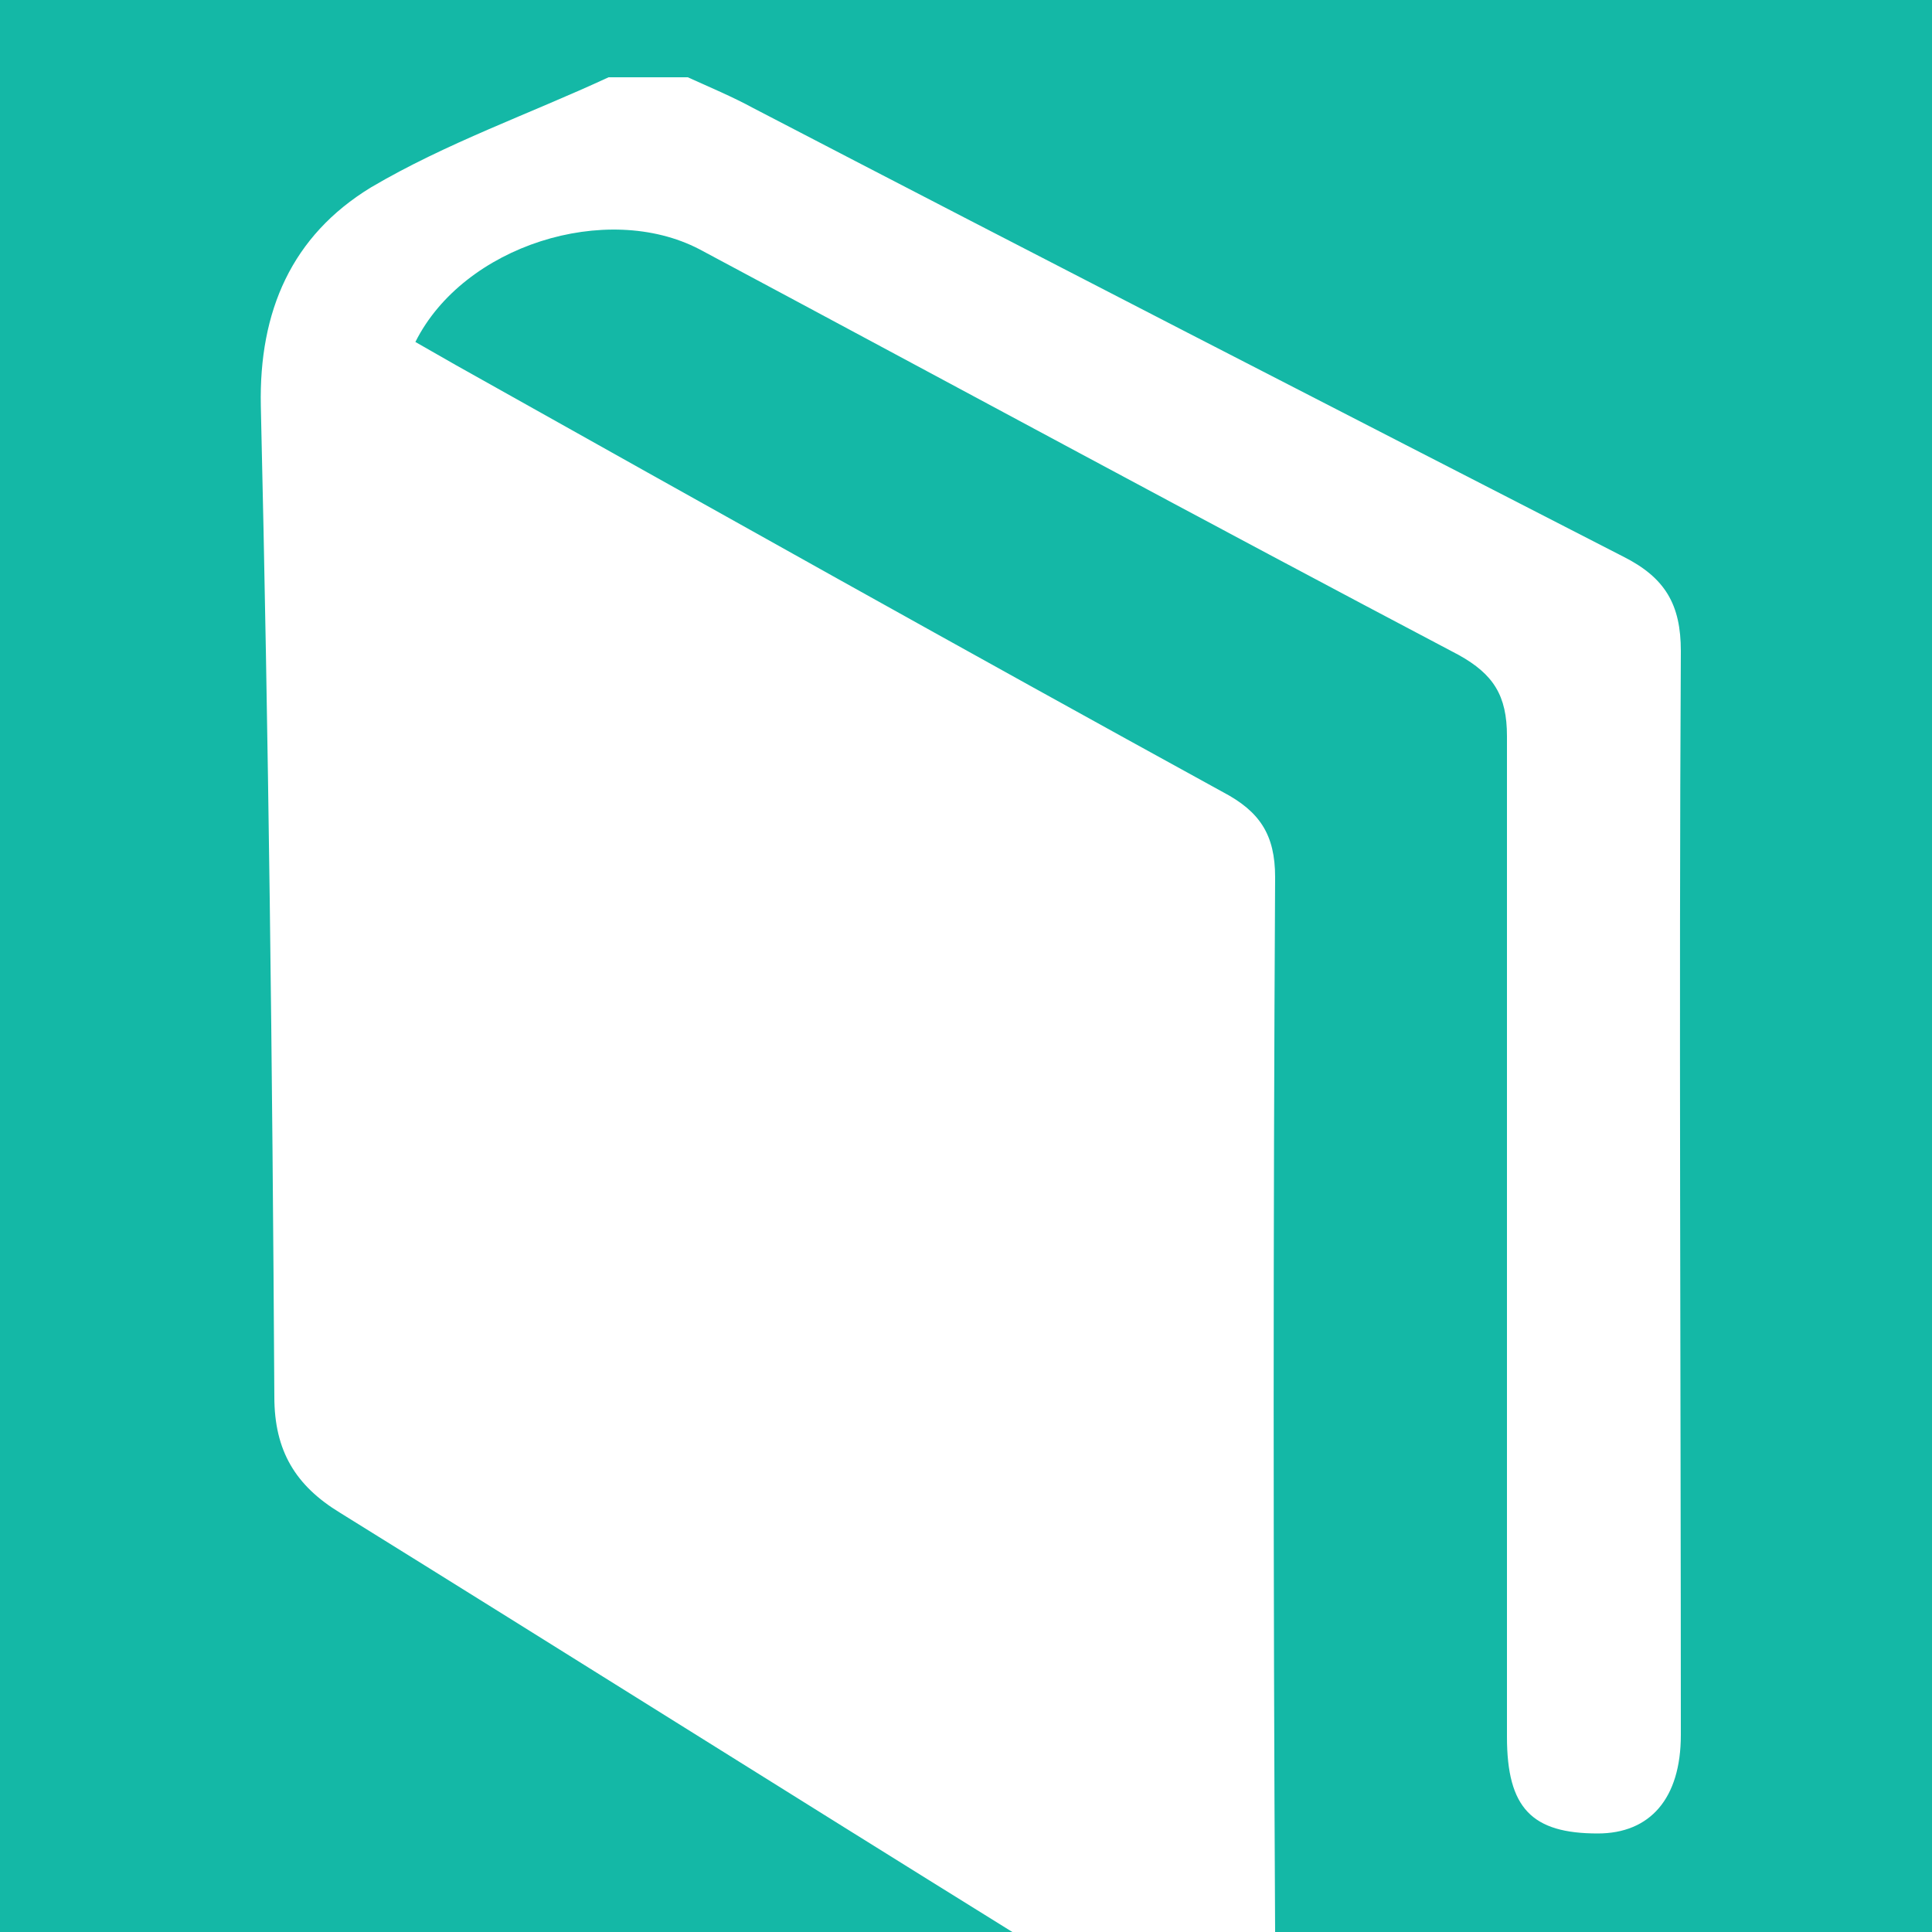
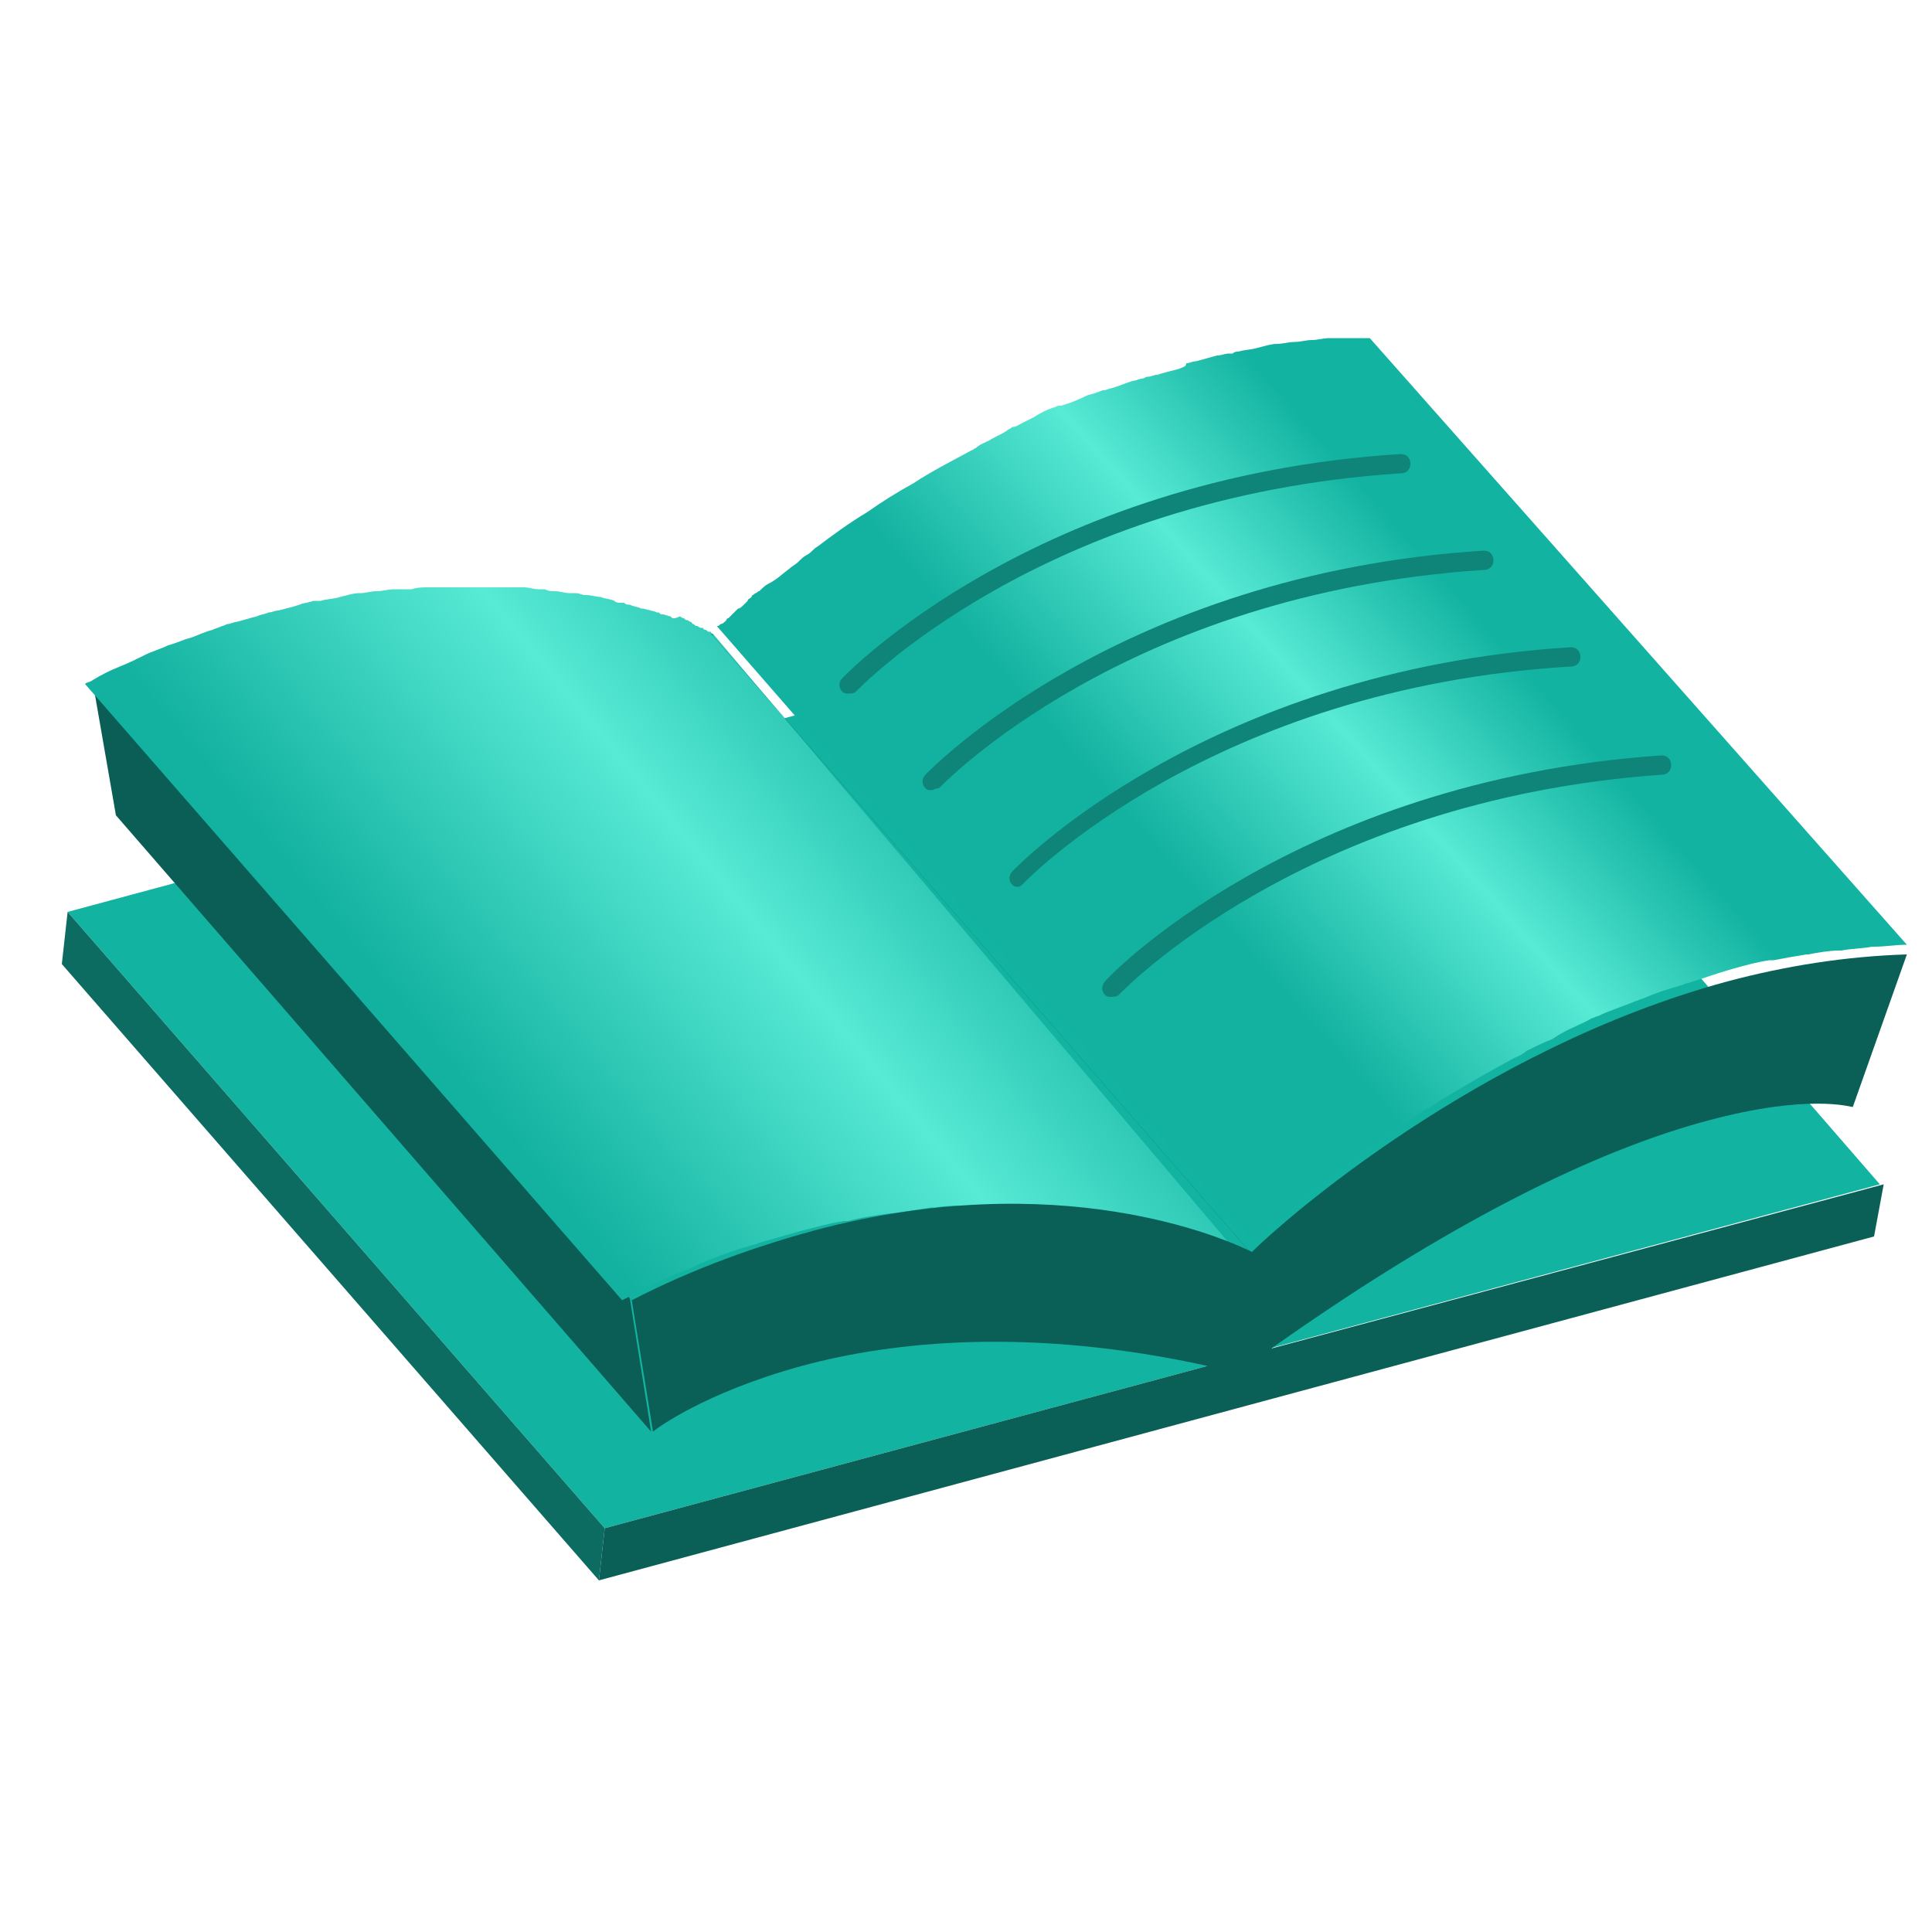
<svg xmlns="http://www.w3.org/2000/svg" version="1.1" id="Layer_1" x="0px" y="0px" viewBox="0 0 100 100" style="enable-background:new 0 0 100 100;" xml:space="preserve">
  <style type="text/css">
- 	.st0{fill:#14b8a6;}
+ 	.st0{enable-background:new    ;}
+ 	.st1{fill:#13B3A1;}
+ 	.st2{fill:url(#SVGID_1_);}
+ 	.st3{fill:#0C6C61;}
+ 	.st4{fill:#0A5E55;}
+ 	.st5{fill:url(#SVGID_2_);}
+ 	.st6{fill:#0D796D;}
+ 	.st7{fill:#0A6057;}
+ 	.st8{fill:#0E8578;}
</style>
-   <path class="st0" d="M0,0v100h52.4c-11.6-7.2-23.2-14.5-34.8-21.7c-2.3-1.4-3.4-3.2-3.4-6c-0.1-17.1-0.3-34.2-0.7-51.3  c-0.1-4.9,1.6-8.8,5.7-11.3c3.9-2.3,8.2-3.8,12.3-5.7c1.4,0,2.7,0,4.1,0c1.1,0.5,2.3,1,3.4,1.6C54,13.4,69,21.1,84,28.8  c2.2,1.1,3,2.5,3,4.9c-0.1,18.7,0,37.4,0,56.1c0,3.3-1.6,5.1-4.3,5.1c-3.4,0-4.7-1.3-4.7-5c0-17.3,0-34.5,0-51.8  c0-2.1-0.7-3.2-2.5-4.2C62.4,27,49.3,19.9,36.2,12.9c-4.8-2.5-12.2-0.2-14.7,4.8c0.7,0.4,1.4,0.8,2.1,1.2C36.8,26.3,50,33.7,63.3,41  c1.9,1,2.7,2.2,2.7,4.4c-0.1,18.2-0.1,36.4,0,54.6H100V0H0z" />
+   <g>
+     <g>
+       <g class="st0">
+         <g>
+           <polygon class="st1" points="65.7,69.8 37.9,37.9 69.6,29.4 97.3,61.3     " />
+         </g>
+         <linearGradient id="SVGID_1_" gradientUnits="userSpaceOnUse" x1="61.369" y1="46.791" x2="77.579" y2="32.488">
+           <stop offset="3.445087e-02" style="stop-color:#13B1A0" />
+           <stop offset="0.558" style="stop-color:#57EAD5" />
+           <stop offset="0.98" style="stop-color:#13B3A1" />
+         </linearGradient>
+         <path class="st2" d="M70.9,17.5c-0.1,0-0.2,0-0.4,0c-0.3,0-0.5,0-0.8,0c-0.2,0-0.3,0-0.5,0c0,0-0.1,0-0.1,0c-0.1,0-0.2,0-0.3,0     c-0.3,0-0.6,0.1-0.9,0.1c-0.3,0-0.6,0.1-0.9,0.1c-0.3,0-0.6,0.1-0.9,0.1c-0.3,0-0.6,0.1-1,0.2c-0.3,0.1-0.7,0.1-1,0.2l0,0h0l0,0     c-0.1,0-0.2,0-0.3,0.1c-0.1,0-0.1,0-0.2,0c-0.2,0-0.4,0.1-0.6,0.1c-0.4,0.1-0.7,0.2-1.1,0.3c-0.2,0-0.3,0.1-0.5,0.1     C61.4,19,61.2,19,61,19.1c-0.4,0.1-0.8,0.2-1.1,0.3c-0.2,0-0.3,0.1-0.5,0.1c-0.1,0-0.2,0.1-0.3,0.1c-0.1,0-0.3,0.1-0.4,0.1     c-0.4,0.1-0.8,0.3-1.2,0.4c-0.1,0-0.2,0.1-0.4,0.1c-0.1,0-0.2,0.1-0.3,0.1c-0.2,0.1-0.4,0.1-0.6,0.2c-0.4,0.2-0.9,0.4-1.3,0.5     c0,0-0.1,0-0.1,0c-0.1,0-0.2,0.1-0.3,0.1c-0.3,0.1-0.7,0.3-1,0.5c-0.2,0.1-0.4,0.2-0.6,0.3c-0.2,0.1-0.3,0.2-0.5,0.2     c-0.1,0.1-0.2,0.1-0.3,0.2c-0.3,0.2-0.6,0.3-0.9,0.5c-0.2,0.1-0.5,0.2-0.7,0.4c-0.1,0-0.1,0.1-0.2,0.1c-1.1,0.6-2.1,1.1-3,1.7     c-0.9,0.5-1.7,1-2.4,1.5c-1,0.6-1.8,1.2-2.6,1.8c-0.2,0.1-0.3,0.3-0.5,0.4c-0.2,0.1-0.3,0.2-0.5,0.4c-0.1,0.1-0.3,0.2-0.4,0.3     c-0.4,0.3-0.7,0.6-1.1,0.8c-0.2,0.1-0.3,0.2-0.5,0.4c-0.1,0-0.1,0.1-0.2,0.1c-0.1,0.1-0.2,0.1-0.2,0.2c-0.1,0.1-0.2,0.1-0.2,0.2     c-0.1,0.1-0.1,0.1-0.2,0.2c-0.1,0.1-0.2,0.2-0.3,0.2c0,0-0.1,0.1-0.1,0.1c-0.1,0.1-0.2,0.2-0.3,0.3c0,0-0.1,0.1-0.1,0.1     c-0.1,0-0.1,0.1-0.1,0.1c-0.1,0.1-0.2,0.2-0.3,0.2c0,0,0,0,0,0c-0.1,0.1-0.1,0.1-0.2,0.1l27.8,31.9c0.1,0,0.1-0.1,0.2-0.2     c0.1-0.1,0.2-0.2,0.3-0.3c0,0,0.1-0.1,0.1-0.1c0.1-0.1,0.3-0.3,0.5-0.4c0.1-0.1,0.2-0.2,0.3-0.2c0.1-0.1,0.2-0.2,0.3-0.3     c0.1-0.1,0.2-0.2,0.4-0.3c0.1-0.1,0.2-0.2,0.3-0.3c0.1-0.1,0.3-0.2,0.4-0.4c0.3-0.2,0.5-0.4,0.8-0.6c0.1-0.1,0.3-0.2,0.4-0.3     c0.2-0.2,0.5-0.4,0.8-0.6c0.2-0.1,0.3-0.3,0.5-0.4c0,0,0.1,0,0.1-0.1c0.5-0.4,1-0.7,1.6-1.1c0.1-0.1,0.3-0.2,0.4-0.3     c1.8-1.2,3.8-2.4,6-3.6c0.2-0.1,0.5-0.2,0.7-0.4c0.4-0.2,0.8-0.4,1.3-0.6c0.2-0.1,0.3-0.2,0.5-0.3c0.5-0.3,1.1-0.5,1.6-0.8     c0.1,0,0.2-0.1,0.3-0.1c0.6-0.3,1.3-0.5,2-0.8c0.1,0,0.2-0.1,0.3-0.1c0.7-0.3,1.3-0.5,2-0.7c0.1,0,0.2-0.1,0.3-0.1     c0.7-0.2,1.5-0.5,2.2-0.7c0.7-0.2,1.4-0.4,2.1-0.5c0.1,0,0.1,0,0.2,0c0.5-0.1,1.1-0.2,1.7-0.3c0,0,0.1,0,0.1,0     c0.5-0.1,1.1-0.2,1.6-0.2c0,0,0.1,0,0.1,0c0.5-0.1,1.1-0.1,1.6-0.2c0,0,0.1,0,0.1,0c0.6,0,1.1-0.1,1.7-0.1c0,0,0,0,0,0L70.9,17.5     z" />
+         <g>
+           <polygon class="st1" points="31.3,79.1 3.5,47.2 34.7,38.8 62.5,70.7     " />
+         </g>
+         <g>
+           <polygon class="st3" points="31,81.8 3.2,49.9 3.5,47.2 31.3,79.1     " />
+         </g>
+         <g>
+           <polygon class="st4" points="33.7,74.1 6,42.2 4.8,35.3 32.6,67.2     " />
+         </g>
+         <g class="st0">
+           <linearGradient id="SVGID_2_" gradientUnits="userSpaceOnUse" x1="24.576" y1="58.375" x2="49.504" y2="37.942">
+             <stop offset="3.445087e-02" style="stop-color:#13B1A0" />
+             <stop offset="0.558" style="stop-color:#57EAD5" />
+             <stop offset="1" style="stop-color:#13B3A1" />
+           </linearGradient>
+           <path class="st5" d="M36.9,32.8c0,0-0.1,0-0.1-0.1l0,0c0,0-0.1,0-0.1,0c-0.1,0-0.1-0.1-0.2-0.1c0,0-0.1,0-0.1-0.1      c0,0-0.1,0-0.1,0c-0.1,0-0.2-0.1-0.2-0.1c-0.1,0-0.1,0-0.2-0.1c0,0-0.1,0-0.1-0.1c-0.1,0-0.2-0.1-0.2-0.1c-0.1,0-0.1,0-0.2-0.1      c-0.1,0-0.2-0.1-0.2-0.1C35,32,34.9,32,34.9,32c-0.1,0-0.1,0-0.2-0.1c-0.1,0-0.3-0.1-0.4-0.1c-0.1,0-0.1,0-0.2-0.1      c0,0-0.1,0-0.1,0c-0.2-0.1-0.4-0.1-0.7-0.2c0,0,0,0-0.1,0c0,0,0,0,0,0c-0.2-0.1-0.4-0.1-0.6-0.2c-0.1,0-0.2,0-0.3-0.1      c-0.1,0-0.1,0-0.2,0c-0.1,0-0.2,0-0.3-0.1c-0.2-0.1-0.5-0.1-0.7-0.2c-0.2,0-0.5-0.1-0.8-0.1c-0.2,0-0.3-0.1-0.5-0.1      c-0.1,0-0.1,0-0.2,0c0,0-0.1,0-0.1,0c-0.3,0-0.5-0.1-0.8-0.1c-0.2,0-0.3,0-0.5-0.1c-0.1,0-0.1,0-0.2,0c0,0-0.1,0-0.1,0      c-0.3,0-0.5-0.1-0.8-0.1c-0.2,0-0.4,0-0.6,0c0,0-0.1,0-0.1,0c0,0-0.1,0-0.1,0c-0.3,0-0.5,0-0.8,0c-0.3,0-0.5,0-0.8,0      c0,0,0,0,0,0c0,0,0,0,0,0c-0.3,0-0.5,0-0.8,0c-0.3,0-0.6,0-0.8,0c-0.1,0-0.1,0-0.2,0c-0.1,0-0.1,0-0.2,0c-0.2,0-0.3,0-0.5,0      c-0.3,0-0.6,0-0.9,0.1c-0.1,0-0.3,0-0.4,0c-0.1,0-0.1,0-0.2,0c-0.1,0-0.2,0-0.3,0c-0.3,0-0.6,0.1-0.9,0.1      c-0.3,0-0.6,0.1-0.8,0.1c0,0,0,0-0.1,0c0,0,0,0,0,0c-0.3,0-0.6,0.1-1,0.2c-0.3,0.1-0.7,0.1-1,0.2c-0.1,0-0.1,0-0.2,0      c-0.1,0-0.1,0-0.2,0c-0.2,0.1-0.5,0.1-0.7,0.2c-0.3,0.1-0.7,0.2-1.1,0.3c-0.2,0-0.3,0.1-0.5,0.1c-0.2,0.1-0.4,0.1-0.6,0.2      c-0.4,0.1-0.7,0.2-1.1,0.3c-0.1,0-0.3,0.1-0.4,0.1c-0.1,0-0.2,0.1-0.3,0.1c-0.2,0.1-0.3,0.1-0.5,0.2c-0.4,0.1-0.8,0.3-1.1,0.4      c-0.4,0.1-0.8,0.3-1.2,0.4c-0.4,0.2-0.8,0.3-1.2,0.5c-0.4,0.2-0.8,0.4-1.3,0.6c-0.5,0.2-0.9,0.4-1.4,0.7      c-0.1,0.1-0.3,0.1-0.4,0.2l27.8,31.9c0.6-0.3,1.2-0.6,1.8-0.9c0,0,0,0,0,0c0.5-0.3,1.1-0.5,1.6-0.7c0.1,0,0.2-0.1,0.2-0.1      c1.1-0.5,2.2-0.9,3.3-1.2c0.1,0,0.2-0.1,0.3-0.1c0.7-0.2,1.4-0.4,2.1-0.6c0.8-0.2,1.5-0.4,2.2-0.5c0.1,0,0.1,0,0.2,0      c0.7-0.2,1.5-0.3,2.2-0.4c0,0,0,0,0.1,0c0.7-0.1,1.4-0.2,2-0.3c0.1,0,0.1,0,0.2,0c0.6-0.1,1.2-0.1,1.8-0.1c0.1,0,0.1,0,0.2,0      c0.6,0,1.2,0,1.8,0c0,0,0,0,0,0c0.6,0,1.2,0,1.7,0.1c0,0,0.1,0,0.1,0c0.5,0,1,0.1,1.5,0.1c0.1,0,0.1,0,0.1,0      c0.5,0.1,0.9,0.1,1.4,0.2c0,0,0.1,0,0.1,0c1.4,0.2,2.7,0.5,3.7,0.8c0,0,0,0,0,0c0.3,0.1,0.6,0.2,0.9,0.3c0,0,0,0,0,0      c0.6,0.2,1,0.4,1.4,0.5c0.1,0,0.1,0,0.2,0.1c0.1,0.1,0.2,0.1,0.3,0.1c0.1,0,0.1,0.1,0.2,0.1c0.1,0,0.2,0.1,0.2,0.1L36.9,32.8z" />
+           <path class="st6" d="M64.6,64.7L36.8,32.8c0,0,0.1,0,0.1,0.1l27.8,31.9C64.7,64.7,64.6,64.7,64.6,64.7" />
+         </g>
+         <g>
+           <path class="st7" d="M89.4,50.8c3-0.8,6.1-1.3,9.3-1.4l-2.8,7.9c-0.1,0-2.3-0.7-7.5,0.7c-4.9,1.3-12.3,4.5-22.6,11.8l31.7-8.5      L97,64L31,81.8l0.3-2.7l31.2-8.4c-9.1-2-16.2-1.3-21,0c-5.1,1.4-7.6,3.3-7.7,3.4l-1.1-6.8c3.3-1.7,6.5-2.8,9.4-3.6      c12.7-3.4,21.3,0.4,22.7,1.1C66.4,63.2,76.5,54.3,89.4,50.8z" />
+         </g>
+       </g>
+     </g>
+     <g>
+       <path class="st8" d="M43.9,35.9c-0.1,0-0.2,0-0.3-0.1c-0.2-0.2-0.2-0.5,0-0.7c0.1-0.1,9.9-10.4,28.9-11.6c0.3,0,0.5,0.2,0.5,0.5    c0,0.3-0.2,0.5-0.5,0.5c-18.6,1.2-28.1,11.2-28.2,11.3C44.2,35.9,44,35.9,43.9,35.9z" />
+     </g>
+     <g>
+       <path class="st8" d="M48.2,40.9c-0.1,0-0.2,0-0.3-0.1c-0.2-0.2-0.2-0.5,0-0.7c0.1-0.1,9.9-10.4,28.9-11.6c0.3,0,0.5,0.2,0.5,0.5    s-0.2,0.5-0.5,0.5c-18.6,1.2-28.1,11.2-28.2,11.3C48.4,40.8,48.3,40.9,48.2,40.9z" />
+     </g>
+     <g>
+       <path class="st8" d="M52.7,45.9c-0.1,0-0.2,0-0.3-0.1c-0.2-0.2-0.2-0.5,0-0.7c0.1-0.1,9.9-10.4,28.9-11.6c0.3,0,0.5,0.2,0.5,0.5    c0,0.3-0.2,0.5-0.5,0.5C62.7,35.6,53.1,45.6,53,45.7C52.9,45.8,52.8,45.9,52.7,45.9z" />
+     </g>
+     <g>
+       <path class="st8" d="M57.5,51.6c-0.1,0-0.2,0-0.3-0.1c-0.2-0.2-0.2-0.5,0-0.7C57.2,50.7,67,40.4,86,39.1c0.3,0,0.5,0.2,0.5,0.5    s-0.2,0.5-0.5,0.5C67.5,41.4,58,51.4,57.9,51.5C57.8,51.6,57.6,51.6,57.5,51.6z" />
+     </g>
+   </g>
</svg>
